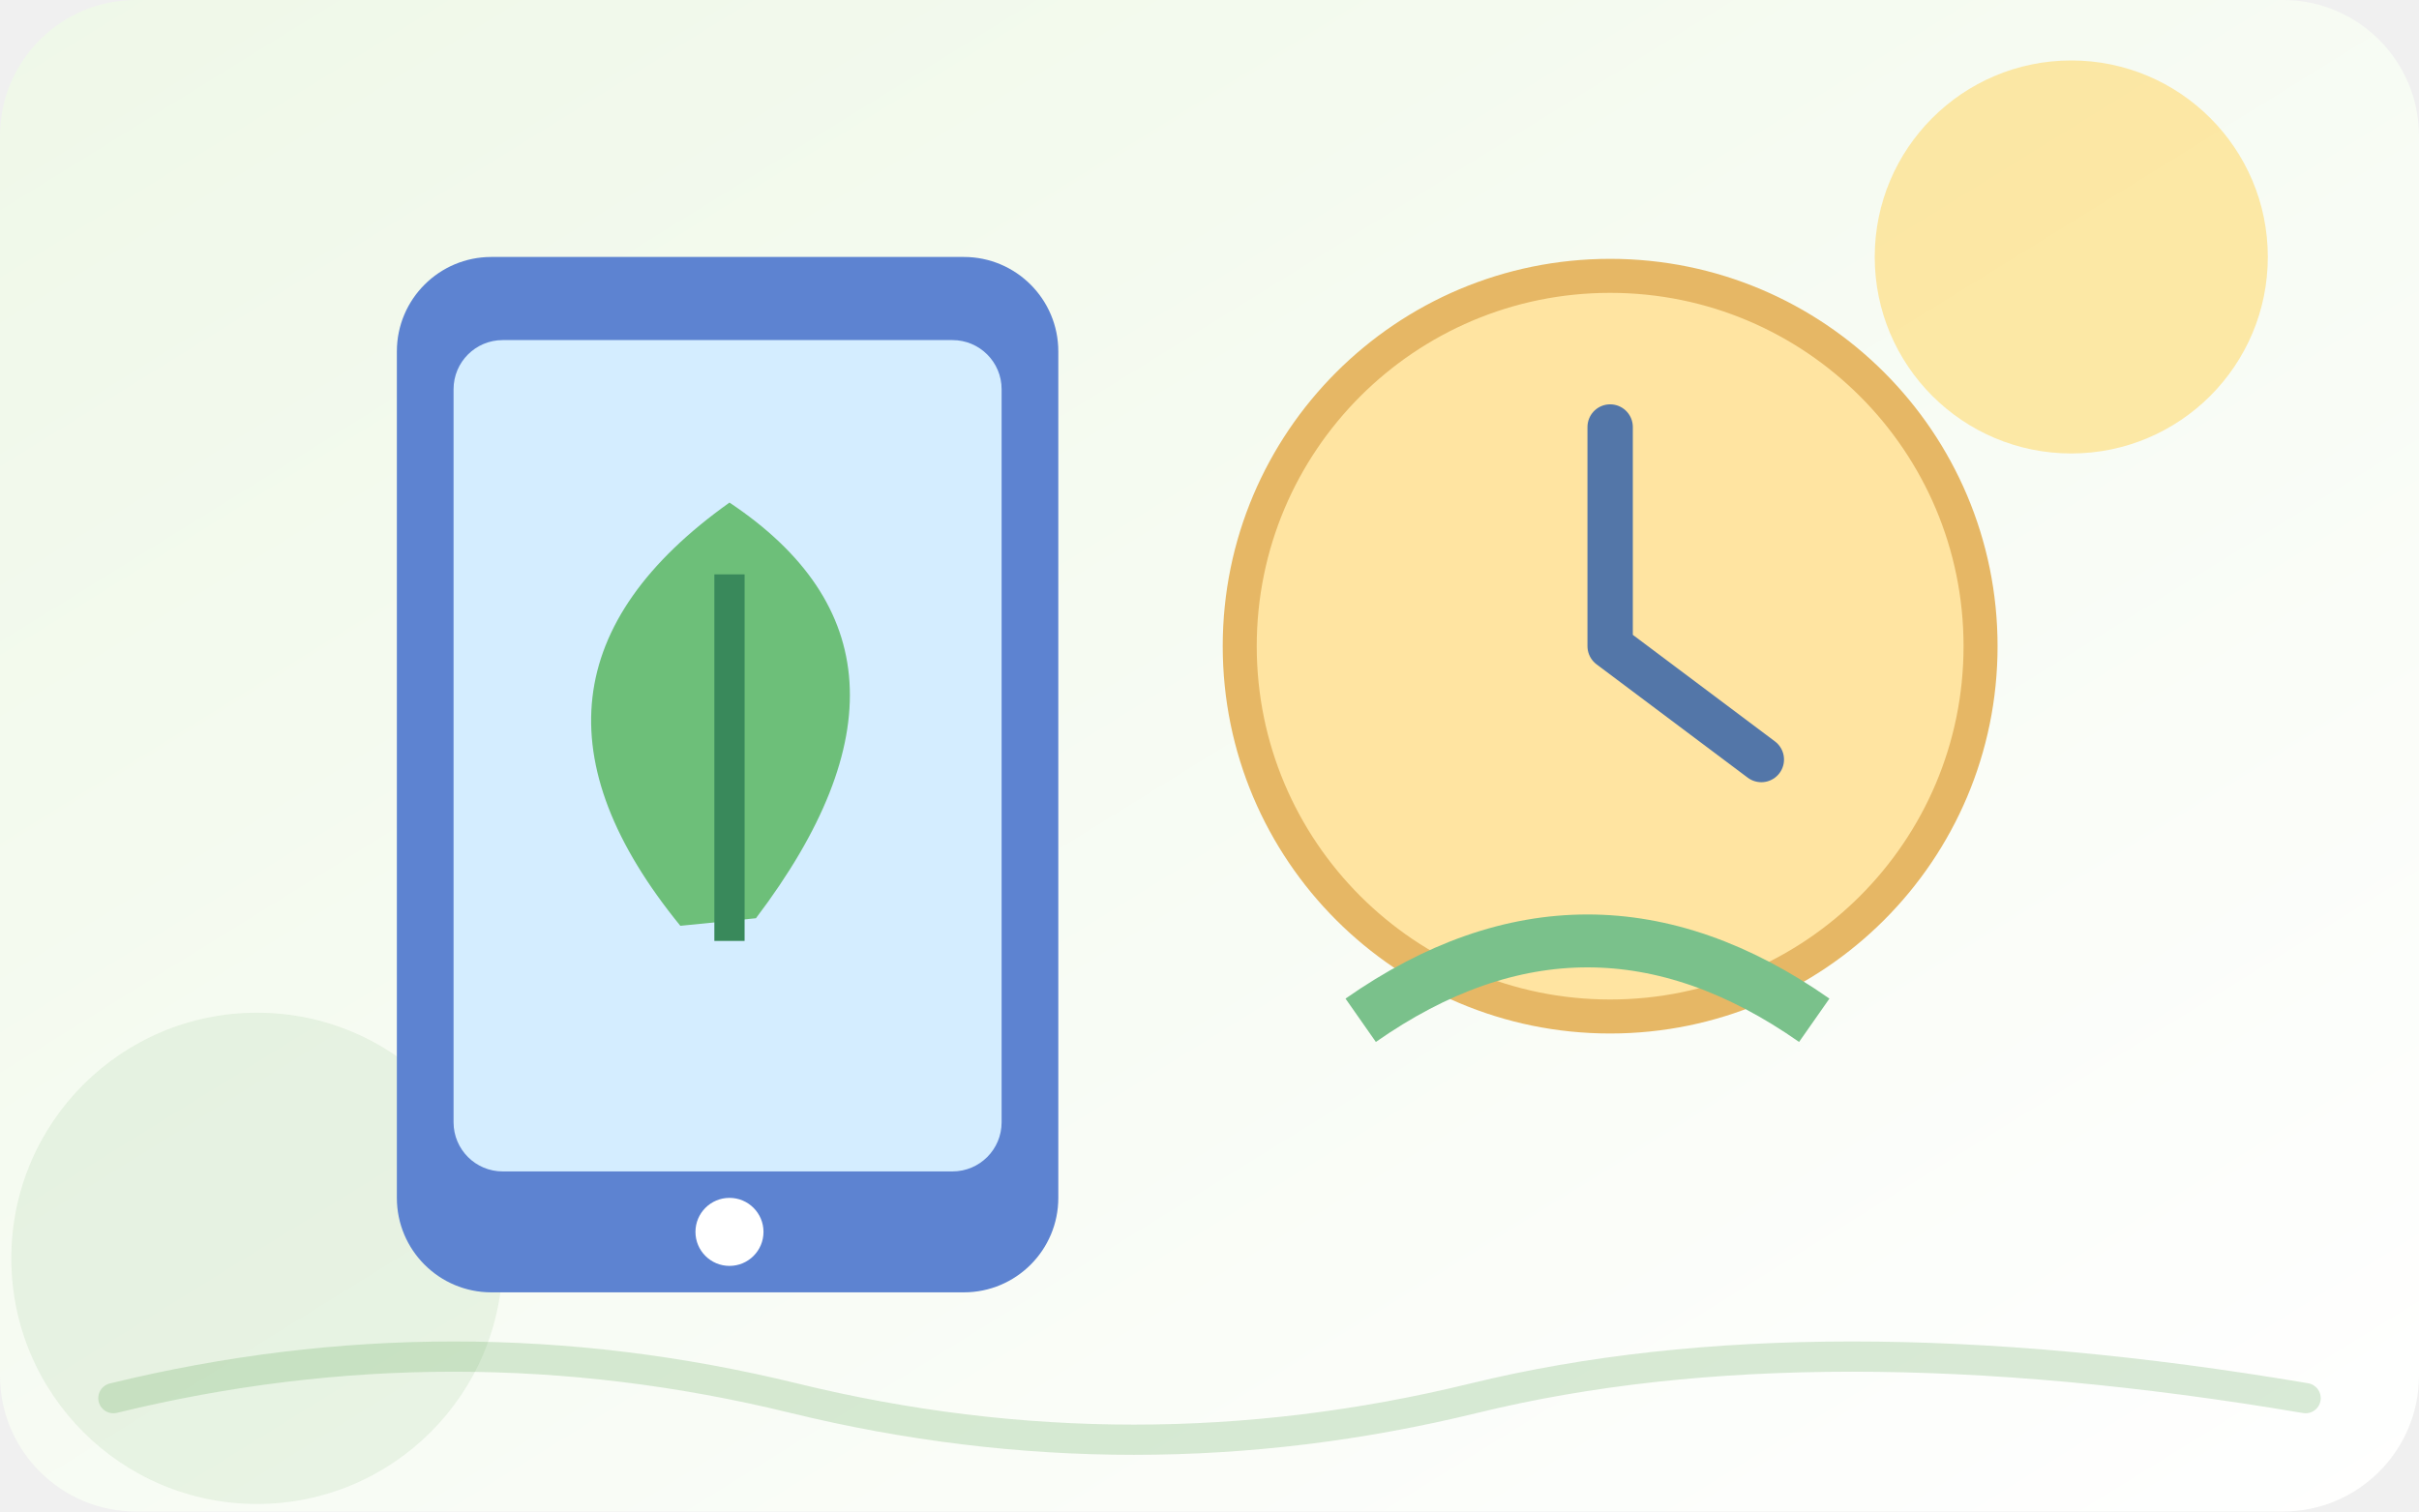
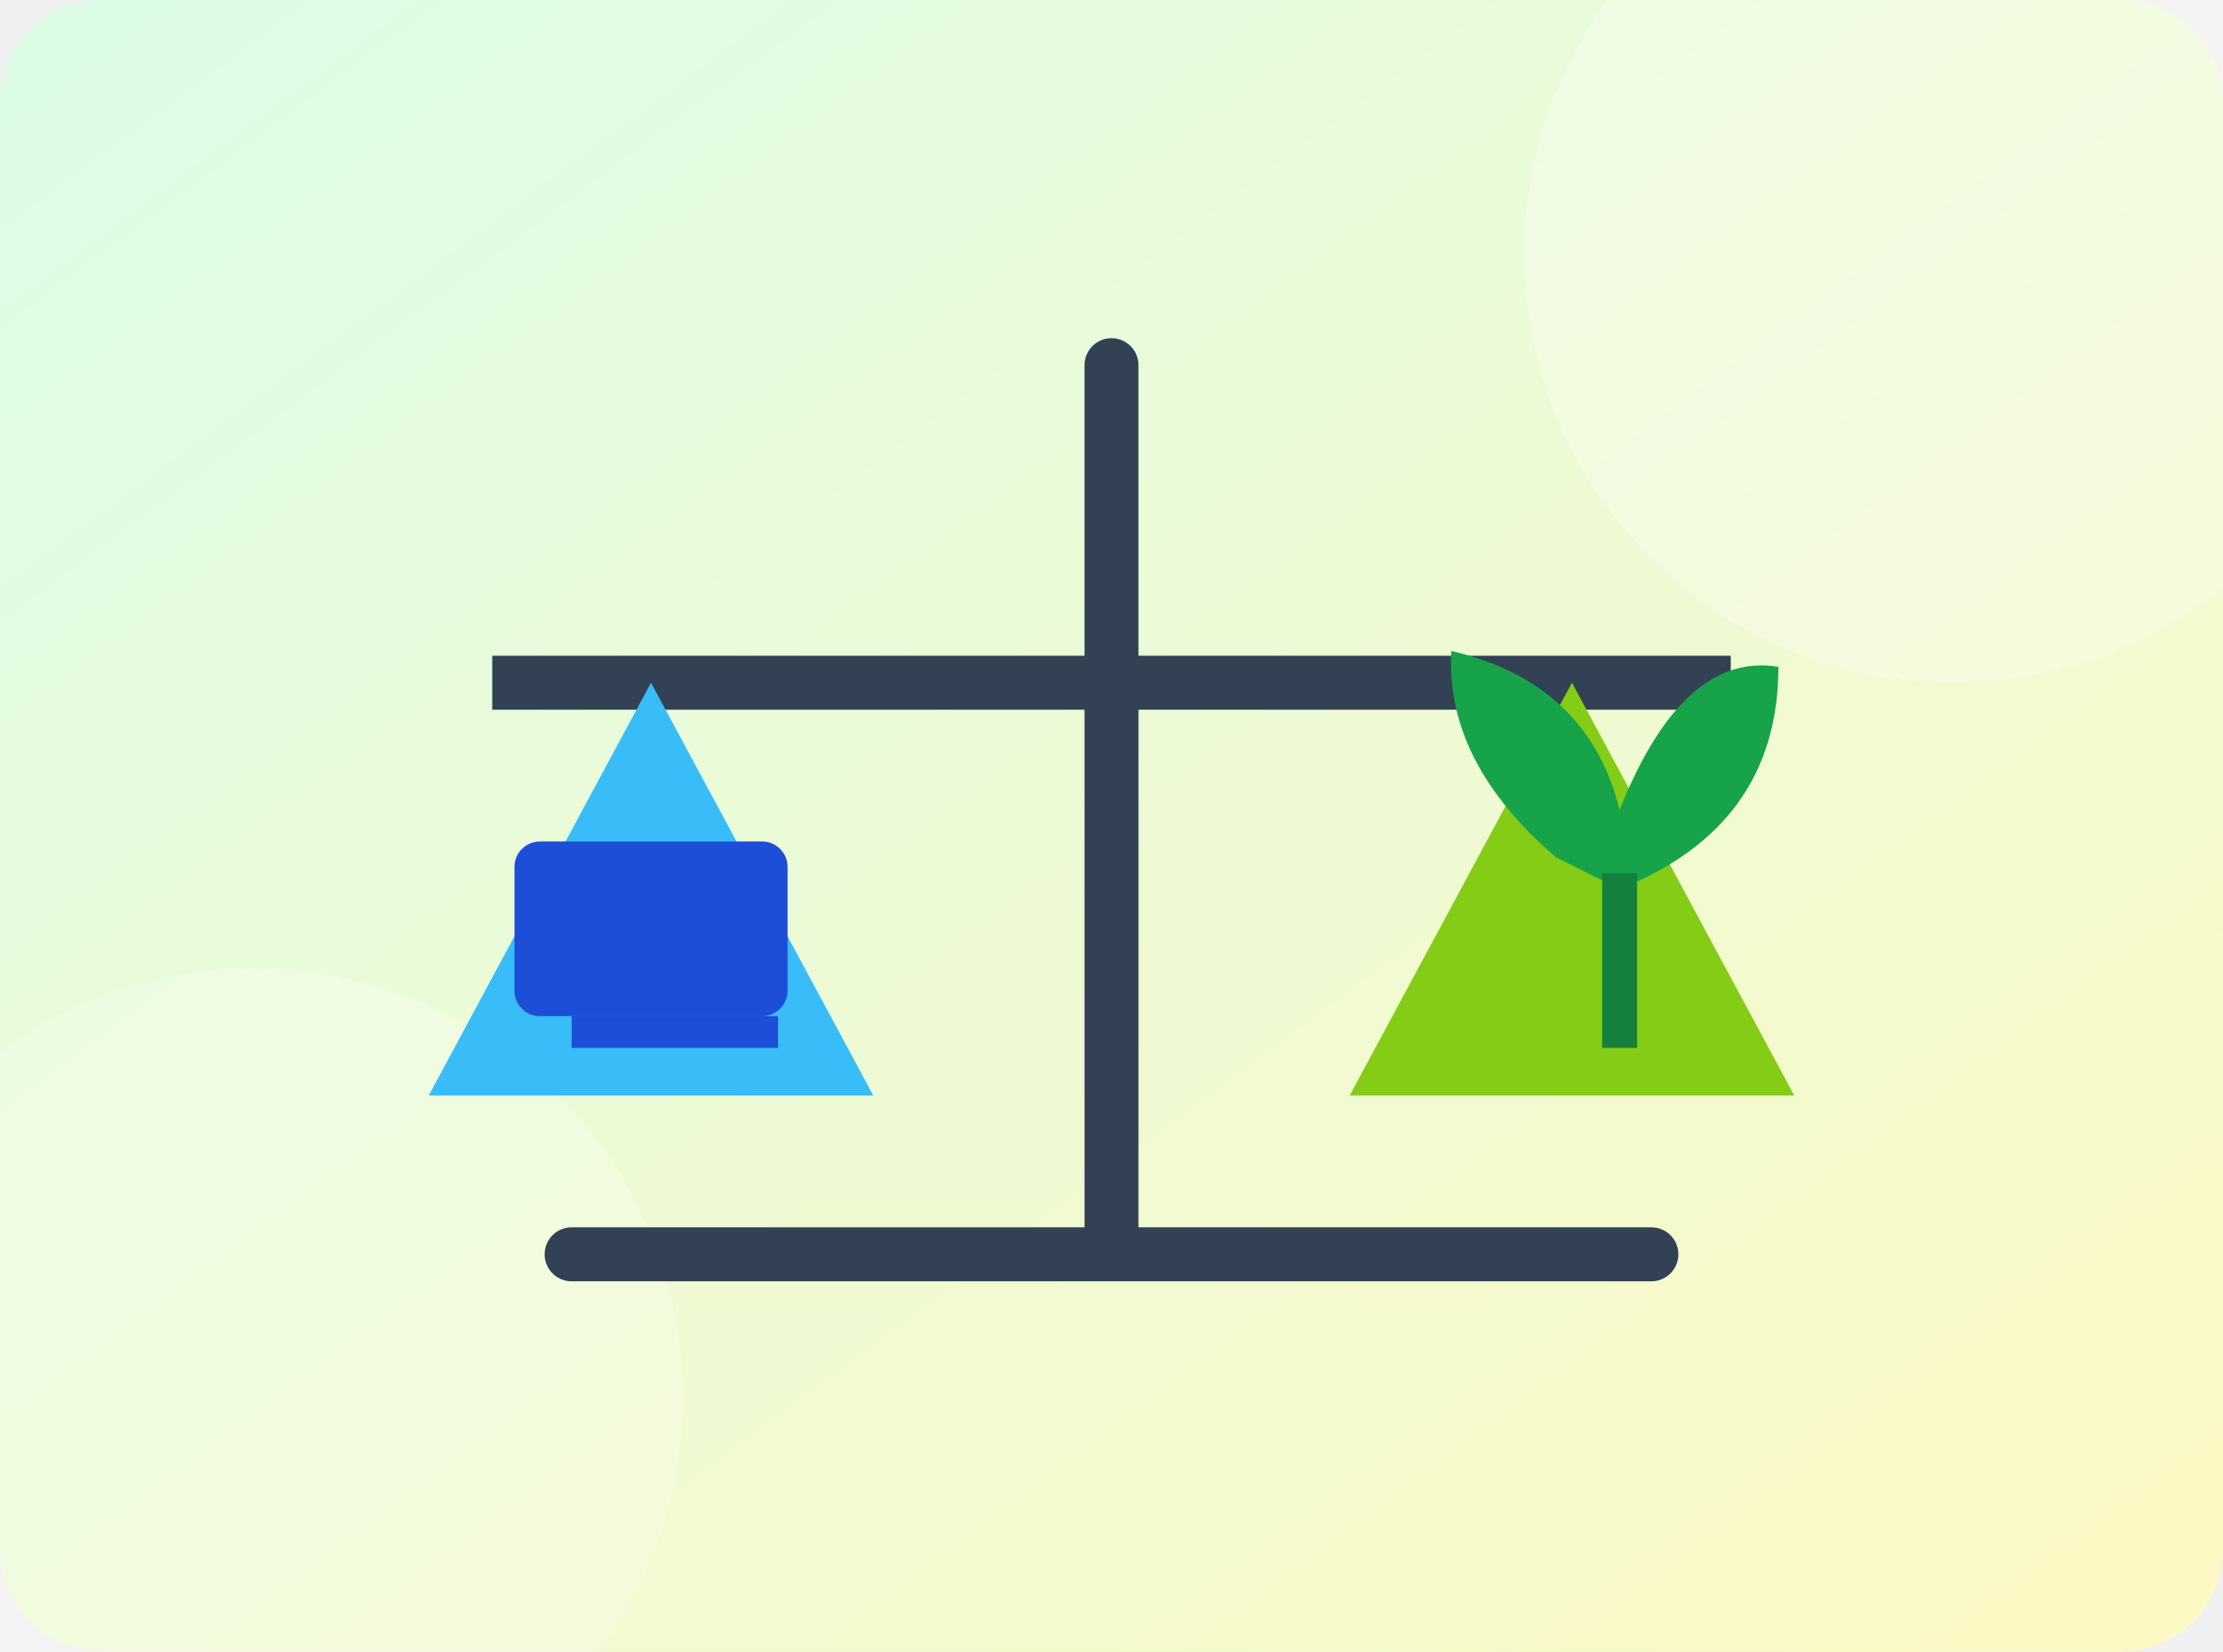
- <svg xmlns="http://www.w3.org/2000/svg" viewBox="0 0 640 400" role="img" aria-label="Ілюстрація до теми Цифровий баланс: онлайн та офлайн">
+ <svg xmlns="http://www.w3.org/2000/svg" viewBox="0 0 700 520" role="img">
  <defs>
    <linearGradient id="bg" x2="1" y2="1">
-       <stop stop-color="#eff8e8" />
-       <stop offset="1" stop-color="#ffffff" />
+       <stop stop-color="#dcfce7" />
+       <stop offset="1" stop-color="#fef9c3" />
    </linearGradient>
  </defs>
-   <rect width="640" height="400" rx="36" fill="url(#bg)" />
-   <circle cx="548" cy="68" r="52" fill="#ffda70" opacity=".6" />
-   <circle cx="68" cy="333" r="65" fill="#6baf62" opacity=".12" />
-   <rect x="105" y="68" width="175" height="274" rx="25" fill="#5d83d1" />
-   <rect x="120" y="90" width="145" height="220" rx="13" fill="#d4edff" />
-   <circle cx="193" cy="326" r="9" fill="#fff" />
-   <path d="M180 245q-53-65 13-112 60 40 7 110" fill="#6dbf79" />
-   <path d="M193 249v-97" stroke="#39895b" stroke-width="8" />
-   <circle cx="426" cy="171" r="98" fill="#ffe4a1" stroke="#e6b765" stroke-width="9" />
-   <path d="M426 171v-58M426 171l40 30" stroke="#5376a8" stroke-width="12" stroke-linecap="round" />
-   <path d="M360 270q60-42 120 0" stroke="#7ac18b" stroke-width="14" fill="none" />
-   <path d="M30 370q90-22 180 0t180 0t220 0" fill="none" stroke="#6baf62" stroke-opacity=".25" stroke-width="8" stroke-linecap="round" />
+   <rect width="700" height="520" rx="32" fill="url(#bg)" />
+   <circle cx="615" cy="80" r="135" fill="white" opacity=".28" />
+   <circle cx="80" cy="440" r="135" fill="white" opacity=".22" />
+   <path d="M350 115V395M180 395H520" stroke="#334155" stroke-width="17" stroke-linecap="round" />
+   <path d="M155 215H545" stroke="#334155" stroke-width="17" />
+   <path d="M205 215L135 345H275Z" fill="#38bdf8" />
+   <path d="M495 215L425 345H565Z" fill="#84cc16" />
+   <rect x="162" y="265" width="86" height="55" rx="8" fill="#1d4ed8" />
+   <path d="M180 325H245" stroke="#1d4ed8" stroke-width="10" />
+   <path d="M490 270Q455 240 457 205Q500 215 510 255Q530 205 560 210Q560 260 510 280" fill="#16a34a" />
+   <path d="M510 275v55" stroke="#15803d" stroke-width="11" />
</svg>
